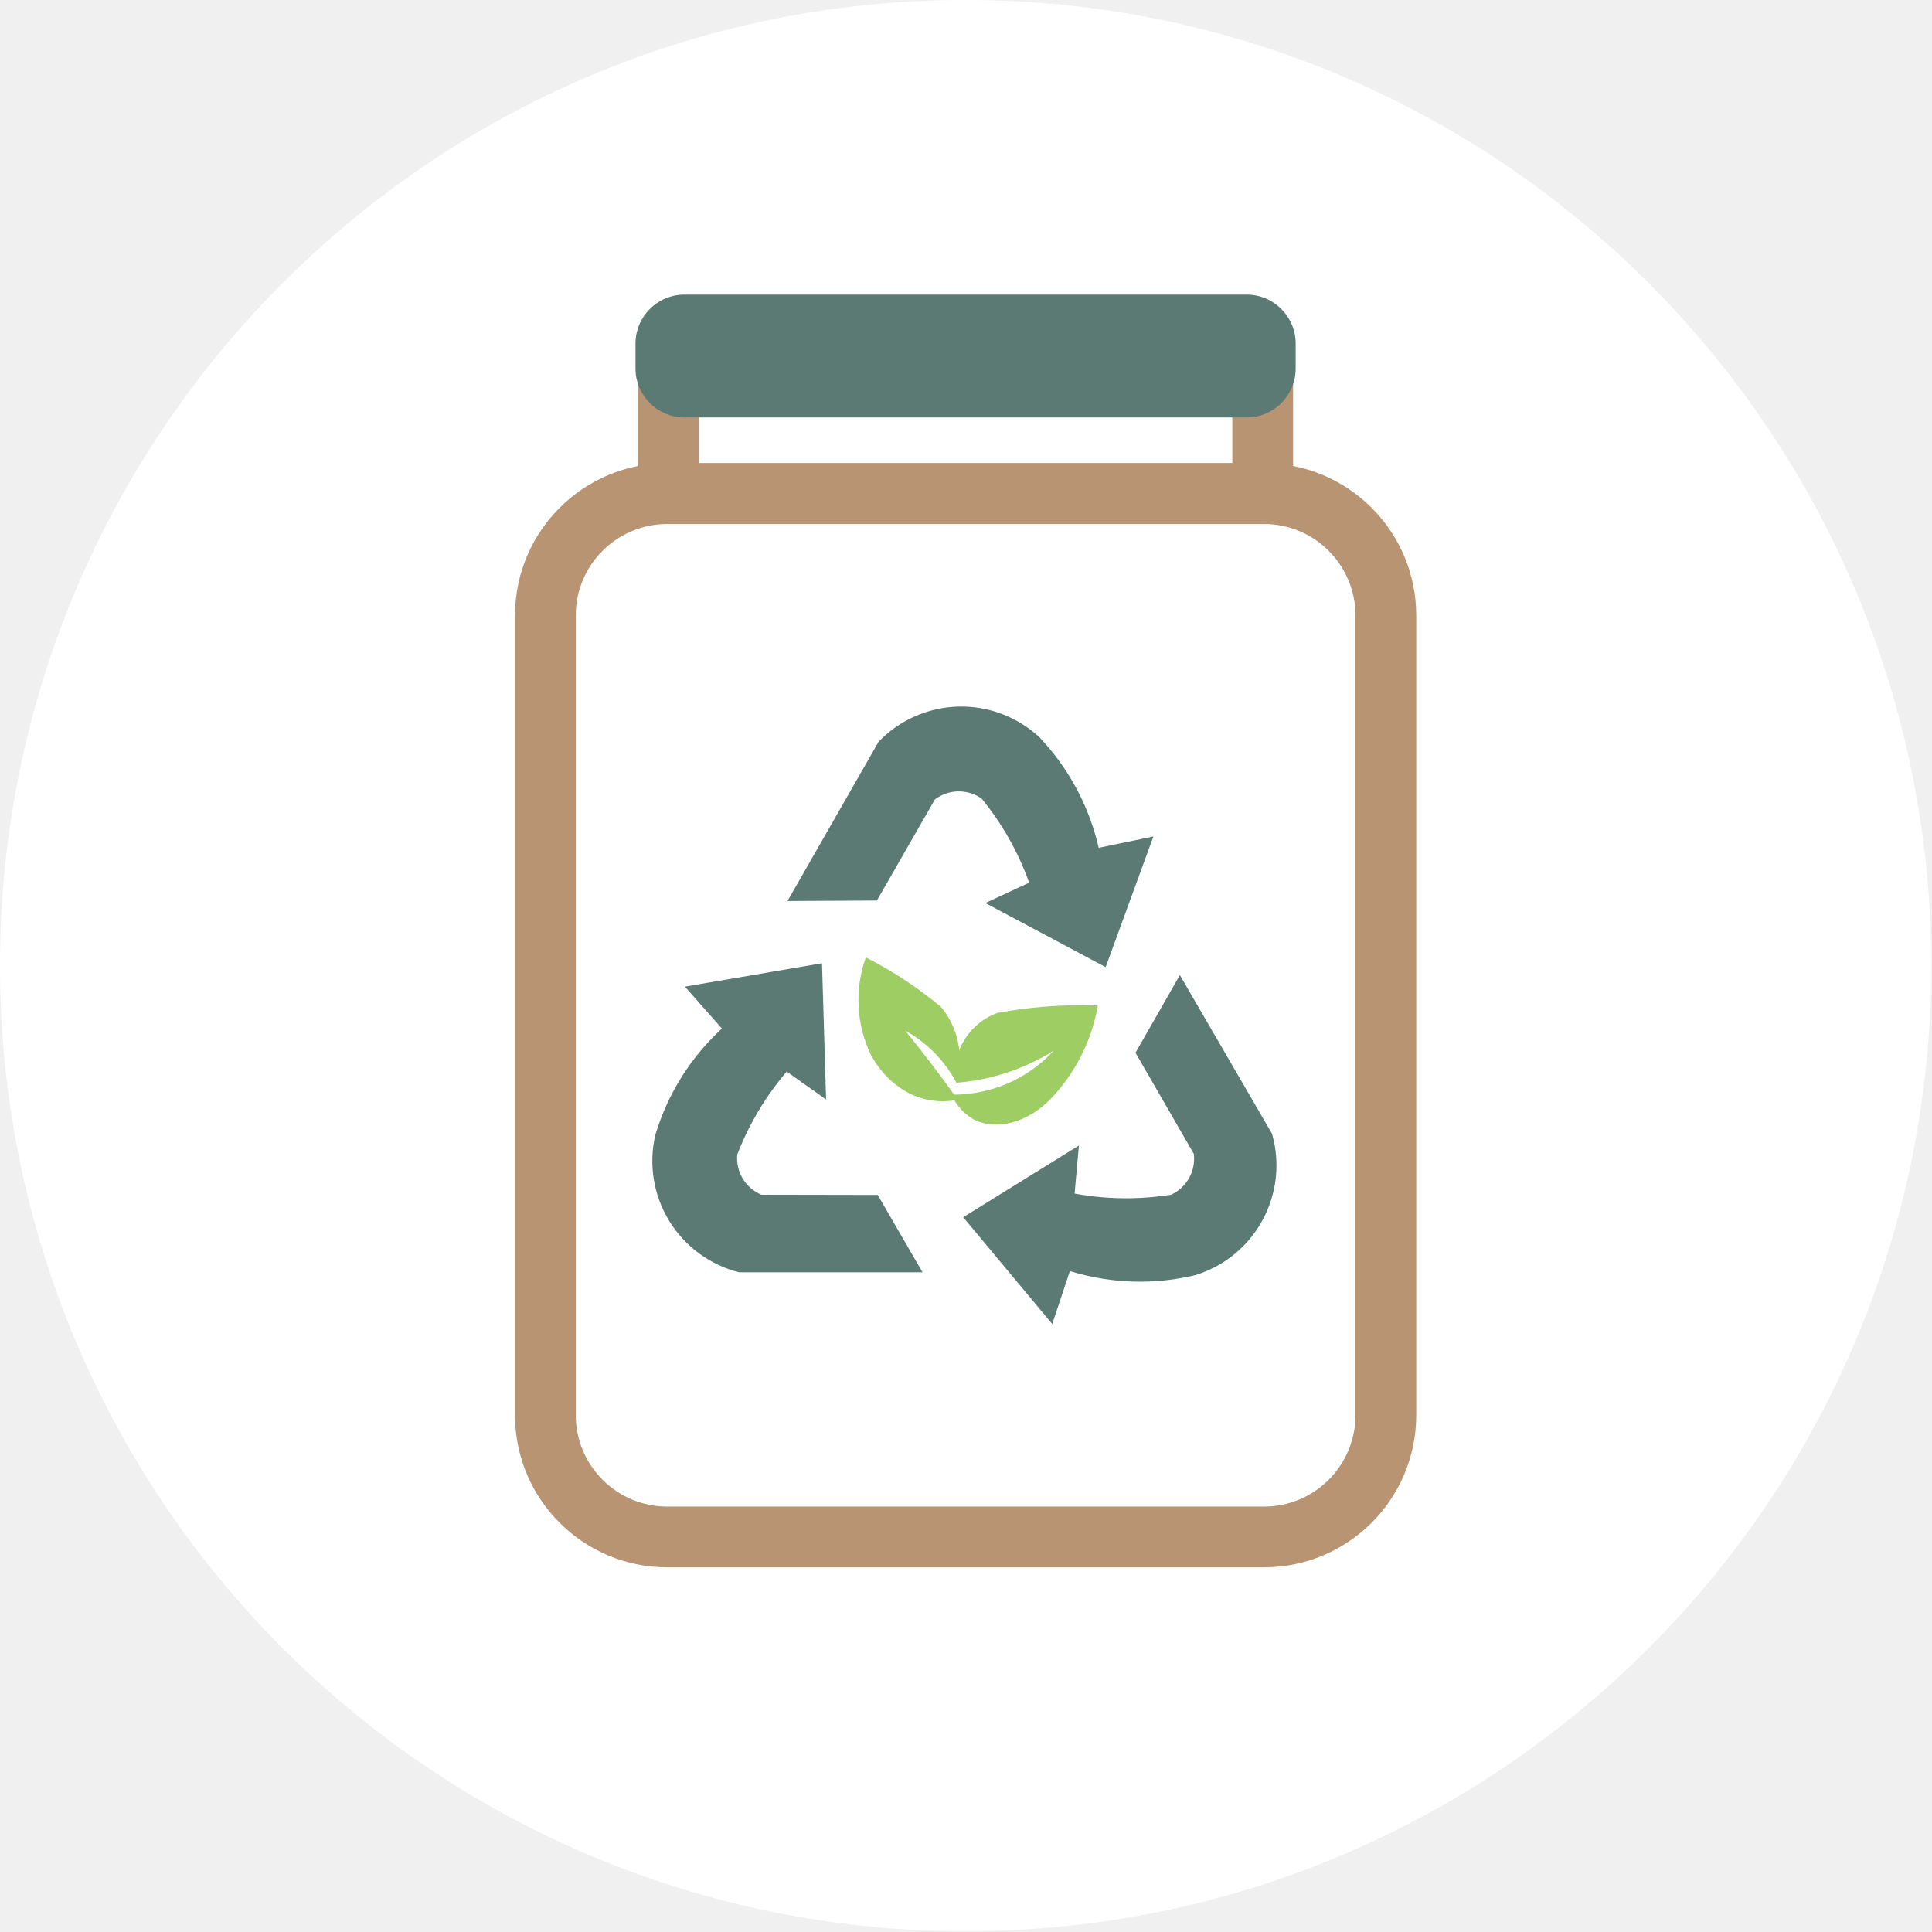
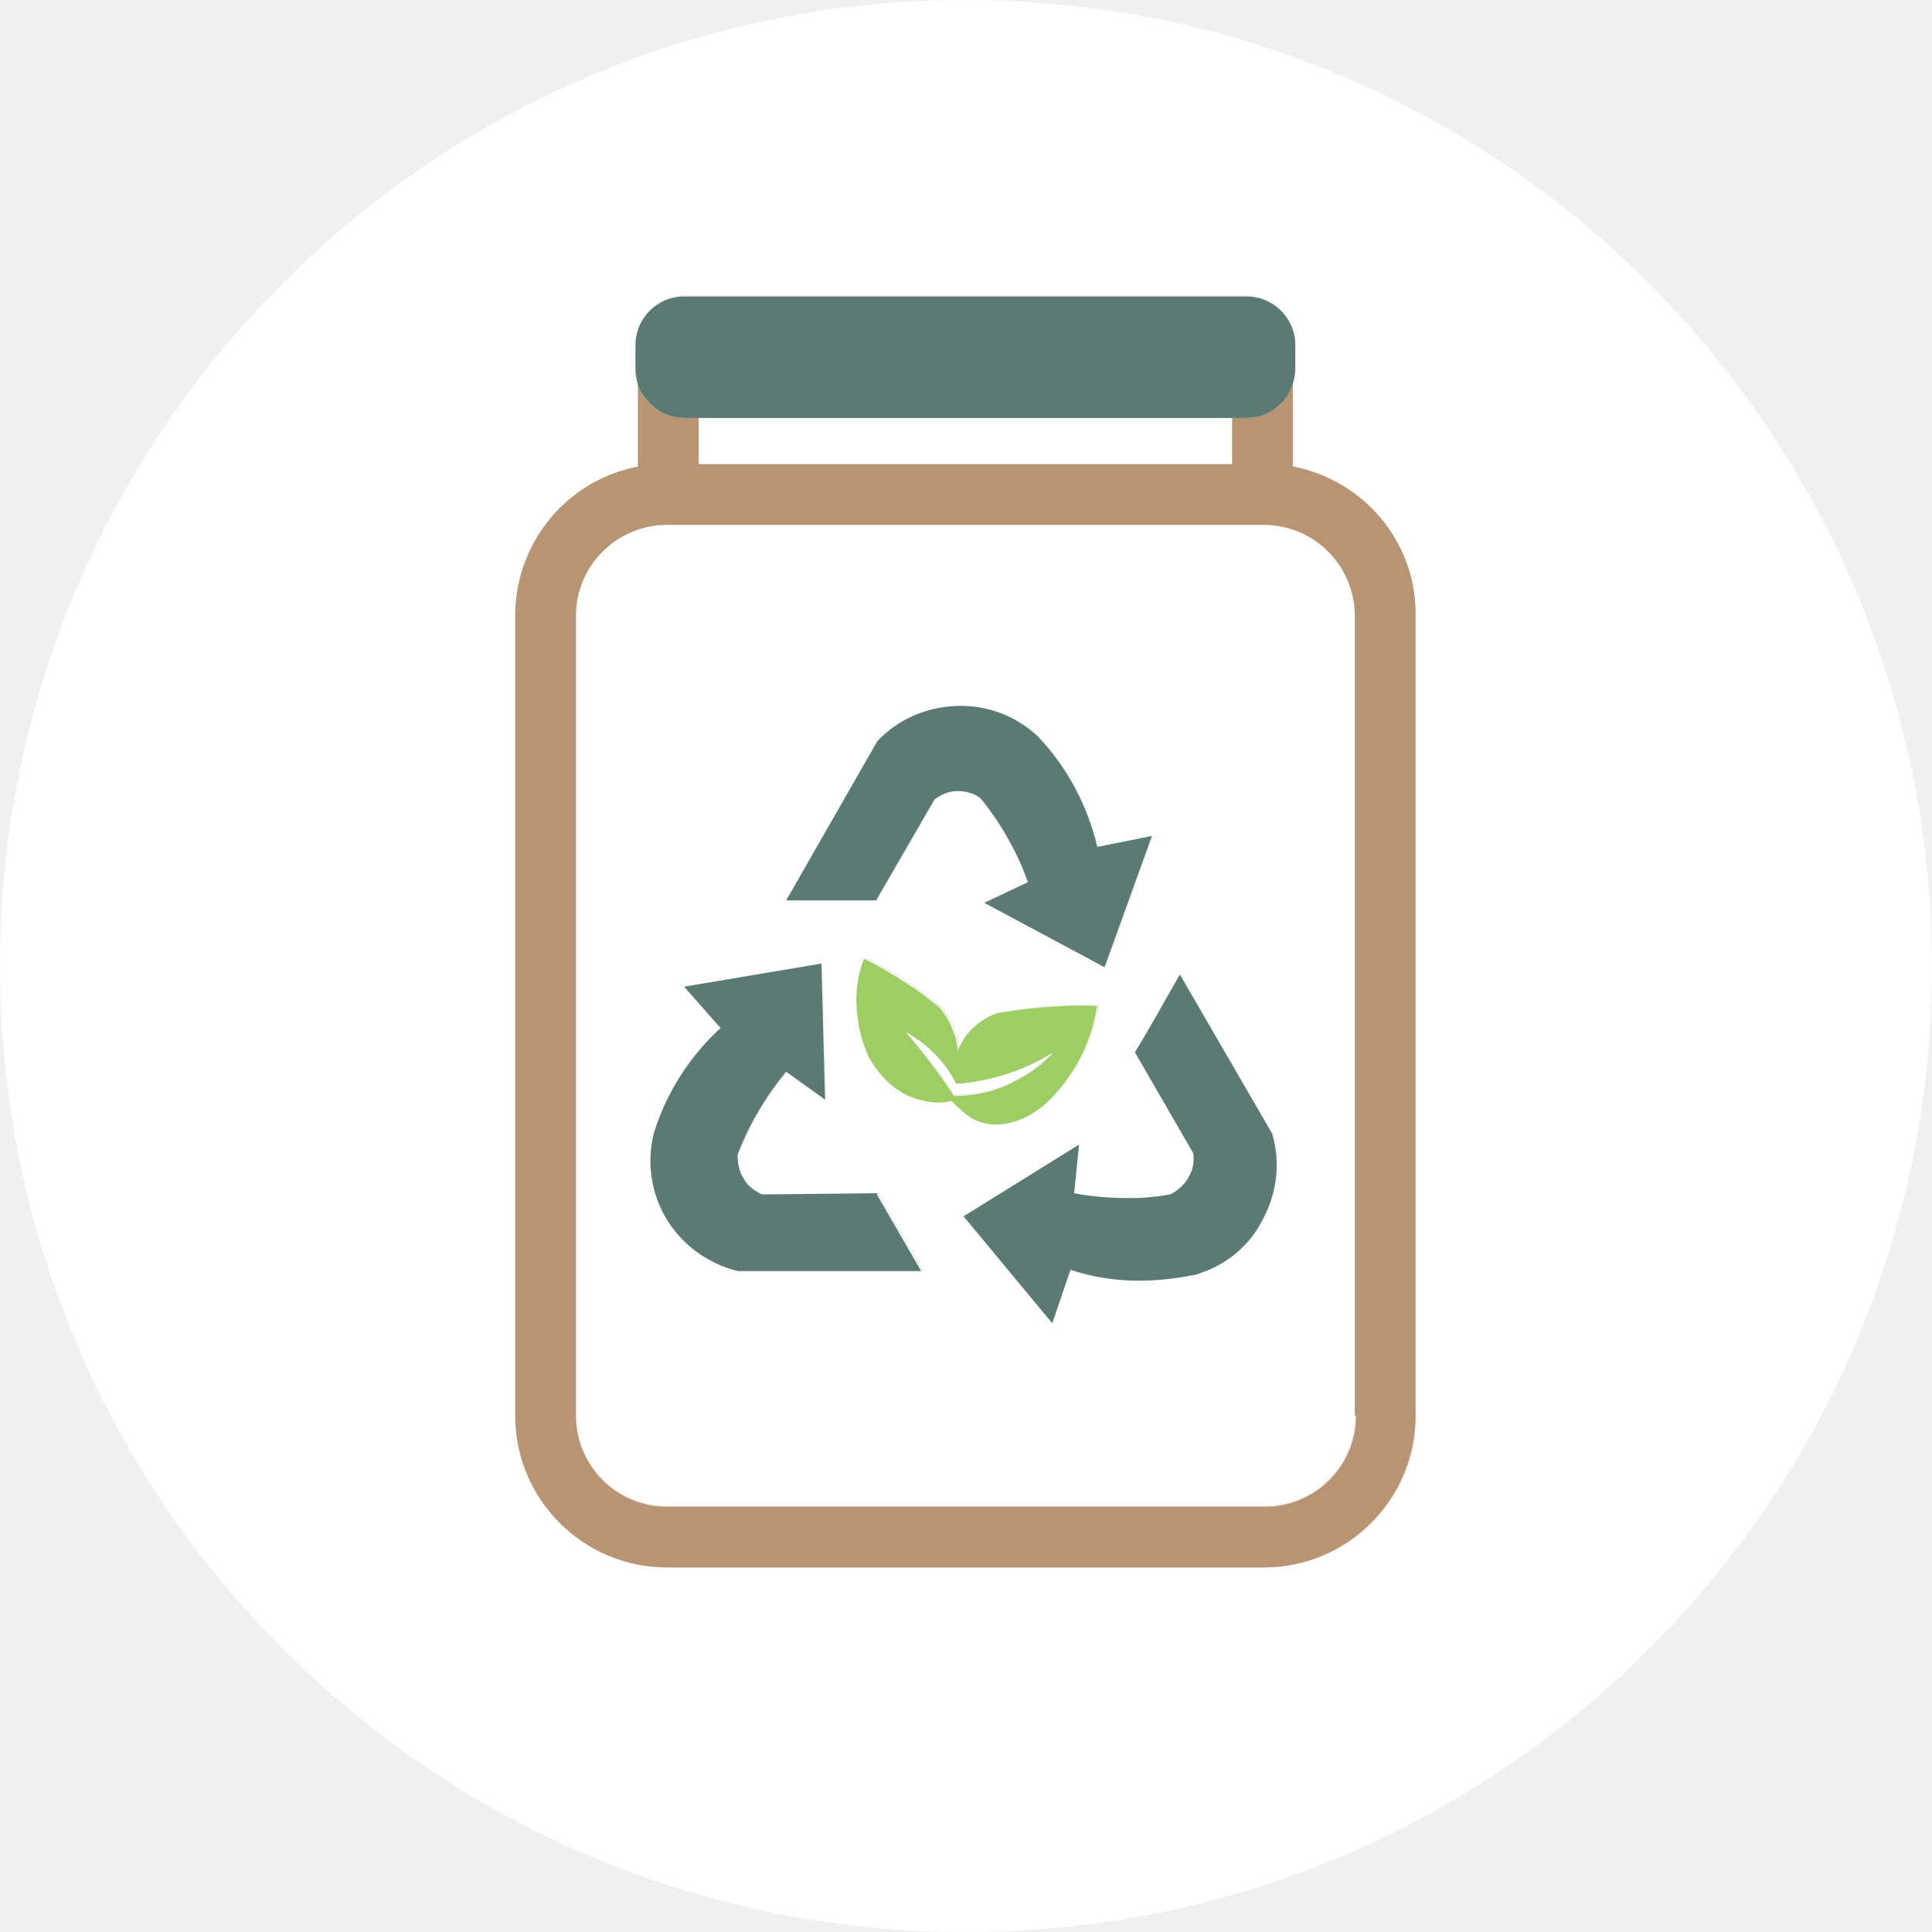
- <svg xmlns="http://www.w3.org/2000/svg" width="159" height="159" viewBox="0 0 159 159" fill="none">
-   <path d="M79.469 158.937C123.358 158.937 158.937 123.358 158.937 79.469C158.937 35.579 123.358 0 79.469 0C35.579 0 0 35.579 0 79.469C0 123.358 35.579 158.937 79.469 158.937Z" fill="white" />
-   <path fill-rule="evenodd" clip-rule="evenodd" d="M54.914 43.123C50.755 43.123 47.383 46.495 47.383 50.654V116.456C47.383 120.616 50.755 123.988 54.914 123.988H104.023C108.182 123.988 111.554 120.616 111.554 116.456V50.654C111.554 46.495 108.182 43.123 104.023 43.123H54.914ZM42.383 50.654C42.383 43.733 47.993 38.123 54.914 38.123H104.023C110.944 38.123 116.554 43.733 116.554 50.654V116.456C116.554 123.377 110.944 128.988 104.023 128.988H54.914C47.993 128.988 42.383 123.377 42.383 116.456V50.654Z" fill="#B89473" />
-   <path fill-rule="evenodd" clip-rule="evenodd" d="M52.52 28.917H106.416V43.117H52.52V28.917ZM57.52 33.917V38.117H101.416V33.917H57.52Z" fill="#B89473" />
-   <path d="M102.6 24.247H56.331C54.105 24.247 52.3 26.052 52.3 28.278V30.325C52.3 32.551 54.105 34.356 56.331 34.356H102.6C104.826 34.356 106.631 32.551 106.631 30.325V28.278C106.631 26.052 104.826 24.247 102.6 24.247Z" fill="#5B7A74" />
-   <path d="M78.832 90.504C78.01 90.674 77.163 90.674 76.341 90.504C73.426 89.913 71.963 87.352 71.692 86.857C71.087 85.609 70.737 84.252 70.662 82.867C70.587 81.482 70.788 80.096 71.255 78.79C72.5 79.424 73.705 80.135 74.86 80.92C75.805 81.564 76.631 82.207 77.415 82.838C78.012 83.546 78.454 84.37 78.714 85.258C79.084 86.515 79.084 87.853 78.714 89.111C77.758 87.304 76.296 85.815 74.506 84.827C75.096 85.551 75.686 86.298 76.277 87.069C77.174 88.232 78.023 89.376 78.832 90.504Z" fill="#9ECD64" />
-   <path d="M78.713 89.105C78.532 88.072 78.67 87.007 79.109 86.054C79.713 84.802 80.782 83.835 82.089 83.358C83.336 83.126 84.595 82.959 85.859 82.856C87.353 82.732 88.852 82.697 90.35 82.75C90.144 83.937 89.794 85.094 89.305 86.196C88.633 87.715 87.711 89.111 86.579 90.327C84.614 92.427 81.941 93.094 80.088 92.097C79.295 91.637 78.673 90.93 78.318 90.085C80.11 90.106 81.882 89.701 83.487 88.904C84.704 88.293 85.8 87.465 86.721 86.461C84.306 87.98 81.558 88.887 78.713 89.105Z" fill="#9ECD64" />
-   <path d="M72.234 98.34L75.922 104.707H60.828C58.423 104.103 56.352 102.578 55.062 100.46C53.773 98.343 53.368 95.803 53.935 93.389C54.944 90.036 56.835 87.016 59.411 84.644L56.366 81.198L67.649 79.274L67.985 90.486L64.746 88.19C63.739 89.366 62.852 90.639 62.096 91.99C61.548 92.965 61.073 93.979 60.674 95.024C60.612 95.716 60.771 96.41 61.129 97.006C61.488 97.591 62.02 98.051 62.651 98.322L72.234 98.34Z" fill="#5B7A74" />
-   <path d="M72.169 74.111L64.811 74.152L72.305 61.046C74.022 59.259 76.373 58.219 78.851 58.151C81.328 58.082 83.733 58.991 85.547 60.68C87.955 63.221 89.639 66.361 90.421 69.773L94.923 68.841L90.993 79.593L81.091 74.317L84.697 72.641C83.799 70.127 82.475 67.786 80.784 65.719C80.218 65.322 79.54 65.115 78.848 65.129C78.156 65.143 77.487 65.376 76.937 65.796L72.169 74.111Z" fill="#5B7A74" />
-   <path d="M93.448 86.638C94.668 84.51 95.885 82.38 97.101 80.248L104.684 93.306C105.367 95.688 105.087 98.243 103.903 100.42C102.72 102.597 100.728 104.222 98.358 104.943C96.824 105.312 95.25 105.492 93.672 105.48C91.765 105.464 89.871 105.169 88.049 104.607L86.597 108.962L79.268 100.175L88.792 94.274L88.438 98.228C89.96 98.509 91.506 98.637 93.053 98.612C94.17 98.594 95.284 98.498 96.387 98.322C97.017 98.024 97.537 97.534 97.874 96.924C98.202 96.322 98.332 95.633 98.246 94.953L93.448 86.638Z" fill="#5B7A74" />
+ <svg xmlns="http://www.w3.org/2000/svg" version="1.1" id="Layer_1" x="0px" y="0px" viewBox="0 0 159 159" style="enable-background:new 0 0 159 159;" xml:space="preserve">
+   <style type="text/css">
+ 	.st0{fill:#FFFFFF;}
+ 	.st1{fill:#B89473;}
+ 	.st2{fill:#5B7A74;}
+ 	.st3{fill:#9ECD64;}
+ </style>
+   <g>
+     <path class="st0" d="M83.5,88.9c1.2-0.6,2.3-1.4,3.2-2.4c-2.4,1.5-5.2,2.4-8,2.6c0,0,0,0,0,0c-1-1.8-2.4-3.3-4.2-4.3   c0.6,0.7,1.2,1.5,1.8,2.2c0.8,1,1.5,2,2.2,3C80.2,90.1,81.9,89.7,83.5,88.9z" />
+     <rect x="57.5" y="34.4" class="st0" width="43.9" height="3.8" />
+     <path class="st0" d="M104,43.1H54.9c-4.2,0-7.5,3.4-7.5,7.5v65.8c0,4.2,3.4,7.5,7.5,7.5H104c4.2,0,7.5-3.4,7.5-7.5V50.7   C111.6,46.5,108.2,43.1,104,43.1z M72.3,61c1.7-1.8,4.1-2.8,6.5-2.9c2.5-0.1,4.9,0.8,6.7,2.5c2.4,2.5,4.1,5.7,4.9,9.1l4.5-0.9   L91,79.6l-9.9-5.3l3.6-1.7c-0.9-2.5-2.2-4.9-3.9-6.9c-0.6-0.4-1.2-0.6-1.9-0.6c-0.7,0-1.4,0.2-1.9,0.7l-4.8,8.3l-7.4,0L72.3,61z    M60.8,104.7c-2.4-0.6-4.5-2.1-5.8-4.2c-1.3-2.1-1.7-4.7-1.1-7.1c1-3.4,2.9-6.4,5.5-8.7l-3-3.4l11.3-1.9L68,90.5l-3.2-2.3   c-1,1.2-1.9,2.4-2.6,3.8c-0.5,1-1,2-1.4,3c-0.1,0.7,0.1,1.4,0.5,2c0.4,0.6,0.9,1,1.5,1.3l9.6,0l3.7,6.4H60.8z M76.3,90.5   c-2.9-0.6-4.4-3.2-4.6-3.6c-0.6-1.2-1-2.6-1-4c-0.1-1.4,0.1-2.8,0.6-4.1c1.2,0.6,2.4,1.3,3.6,2.1c0.9,0.6,1.8,1.3,2.6,1.9   c0.6,0.7,1,1.5,1.3,2.4c0.1,0.4,0.2,0.8,0.2,1.2c0.1-0.2,0.1-0.3,0.2-0.4c0.6-1.3,1.7-2.2,3-2.7c1.2-0.2,2.5-0.4,3.8-0.5   c1.5-0.1,3-0.2,4.5-0.1c-0.2,1.2-0.6,2.3-1,3.4c-0.7,1.5-1.6,2.9-2.7,4.1c-2,2.1-4.6,2.8-6.5,1.8c-0.6-0.4-1.2-0.9-1.5-1.6   C77.8,90.7,77.1,90.7,76.3,90.5z M103.9,100.4c-1.2,2.2-3.2,3.8-5.5,4.5c-1.5,0.4-3.1,0.5-4.7,0.5c-1.9,0-3.8-0.3-5.6-0.9l-1.5,4.4   l-7.3-8.8l9.5-5.9l-0.4,4c1.5,0.3,3.1,0.4,4.6,0.4c1.1,0,2.2-0.1,3.3-0.3c0.6-0.3,1.2-0.8,1.5-1.4c0.3-0.6,0.5-1.3,0.4-2l-4.8-8.3   c1.2-2.1,2.4-4.3,3.7-6.4l7.6,13.1C105.4,95.7,105.1,98.2,103.9,100.4z" />
+     <path class="st0" d="M79.5,0C35.6,0,0,35.6,0,79.5c0,43.9,35.6,79.5,79.5,79.5c43.9,0,79.5-35.6,79.5-79.5   C158.9,35.6,123.4,0,79.5,0z M116.6,116.5c0,6.9-5.6,12.5-12.5,12.5H54.9c-6.9,0-12.5-5.6-12.5-12.5V50.7c0-6.1,4.4-11.2,10.1-12.3   v-6.8c-0.1-0.4-0.2-0.8-0.2-1.3v-2c0-2.2,1.8-4,4-4h46.3c2.2,0,4,1.8,4,4v2c0,0.4-0.1,0.8-0.2,1.2v6.8c5.8,1.1,10.1,6.2,10.1,12.3   V116.5z" />
+     <path class="st1" d="M106.4,38.4v-6.8c-0.5,1.6-2,2.8-3.8,2.8h-1.2v3.8H57.5v-3.8h-1.2c-1.8,0-3.3-1.2-3.8-2.8v6.8   c-5.8,1.1-10.1,6.2-10.1,12.3v65.8c0,6.9,5.6,12.5,12.5,12.5H104c6.9,0,12.5-5.6,12.5-12.5V50.7C116.6,44.6,112.2,39.5,106.4,38.4z    M111.6,116.5c0,4.2-3.4,7.5-7.5,7.5H54.9c-4.2,0-7.5-3.4-7.5-7.5V50.7c0-4.2,3.4-7.5,7.5-7.5H104c4.2,0,7.5,3.4,7.5,7.5V116.5z" />
+     <path class="st2" d="M56.3,34.4h1.2h43.9h1.2c1.8,0,3.3-1.2,3.8-2.8c0.1-0.4,0.2-0.8,0.2-1.2v-2c0-2.2-1.8-4-4-4H56.3   c-2.2,0-4,1.8-4,4v2c0,0.4,0.1,0.9,0.2,1.3C53.1,33.2,54.5,34.4,56.3,34.4z" />
+     <path class="st3" d="M80.1,92.1c1.9,1,4.5,0.3,6.5-1.8c1.1-1.2,2.1-2.6,2.7-4.1c0.5-1.1,0.8-2.3,1-3.4c-1.5-0.1-3,0-4.5,0.1   c-1.3,0.1-2.5,0.3-3.8,0.5c-1.3,0.5-2.4,1.4-3,2.7c-0.1,0.1-0.1,0.3-0.2,0.4c0-0.4-0.1-0.8-0.2-1.2c-0.3-0.9-0.7-1.7-1.3-2.4   c-0.8-0.6-1.6-1.3-2.6-1.9c-1.2-0.8-2.4-1.5-3.6-2.1c-0.5,1.3-0.7,2.7-0.6,4.1c0.1,1.4,0.4,2.7,1,4c0.3,0.5,1.7,3.1,4.6,3.6   c0.7,0.2,1.5,0.2,2.2,0C78.9,91.2,79.4,91.7,80.1,92.1z M76.3,87.1c-0.6-0.8-1.2-1.5-1.8-2.2c1.8,1,3.3,2.5,4.2,4.3c0,0,0,0,0,0   c2.8-0.2,5.6-1.1,8-2.6c-0.9,1-2,1.8-3.2,2.4c-1.5,0.8-3.2,1.2-5,1.2C77.8,89.1,77.1,88.1,76.3,87.1z" />
+     <path class="st2" d="M62.7,98.3c-0.6-0.3-1.2-0.7-1.5-1.3c-0.4-0.6-0.5-1.3-0.5-2c0.4-1,0.9-2.1,1.4-3c0.8-1.4,1.6-2.6,2.6-3.8   l3.2,2.3l-0.3-11.2l-11.3,1.9l3,3.4c-2.6,2.4-4.5,5.4-5.5,8.7c-0.6,2.4-0.2,5,1.1,7.1c1.3,2.1,3.4,3.6,5.8,4.2h15.1l-3.7-6.4   L62.7,98.3z" />
+     <path class="st2" d="M76.9,65.8c0.5-0.4,1.2-0.7,1.9-0.7c0.7,0,1.4,0.2,1.9,0.6c1.7,2.1,3,4.4,3.9,6.9l-3.6,1.7l9.9,5.3l3.9-10.8   l-4.5,0.9c-0.8-3.4-2.5-6.6-4.9-9.1c-1.8-1.7-4.2-2.6-6.7-2.5c-2.5,0.1-4.8,1.1-6.5,2.9l-7.5,13.1l7.4,0L76.9,65.8z" />
+     <path class="st2" d="M97.1,80.2c-1.2,2.1-2.4,4.3-3.7,6.4l4.8,8.3c0.1,0.7,0,1.4-0.4,2c-0.3,0.6-0.9,1.1-1.5,1.4   c-1.1,0.2-2.2,0.3-3.3,0.3c-1.5,0-3.1-0.1-4.6-0.4l0.4-4l-9.5,5.9l7.3,8.8l1.5-4.4c1.8,0.6,3.7,0.9,5.6,0.9c1.6,0,3.2-0.2,4.7-0.5   c2.4-0.7,4.4-2.3,5.5-4.5c1.2-2.2,1.5-4.7,0.8-7.1L97.1,80.2z" />
+   </g>
</svg>
